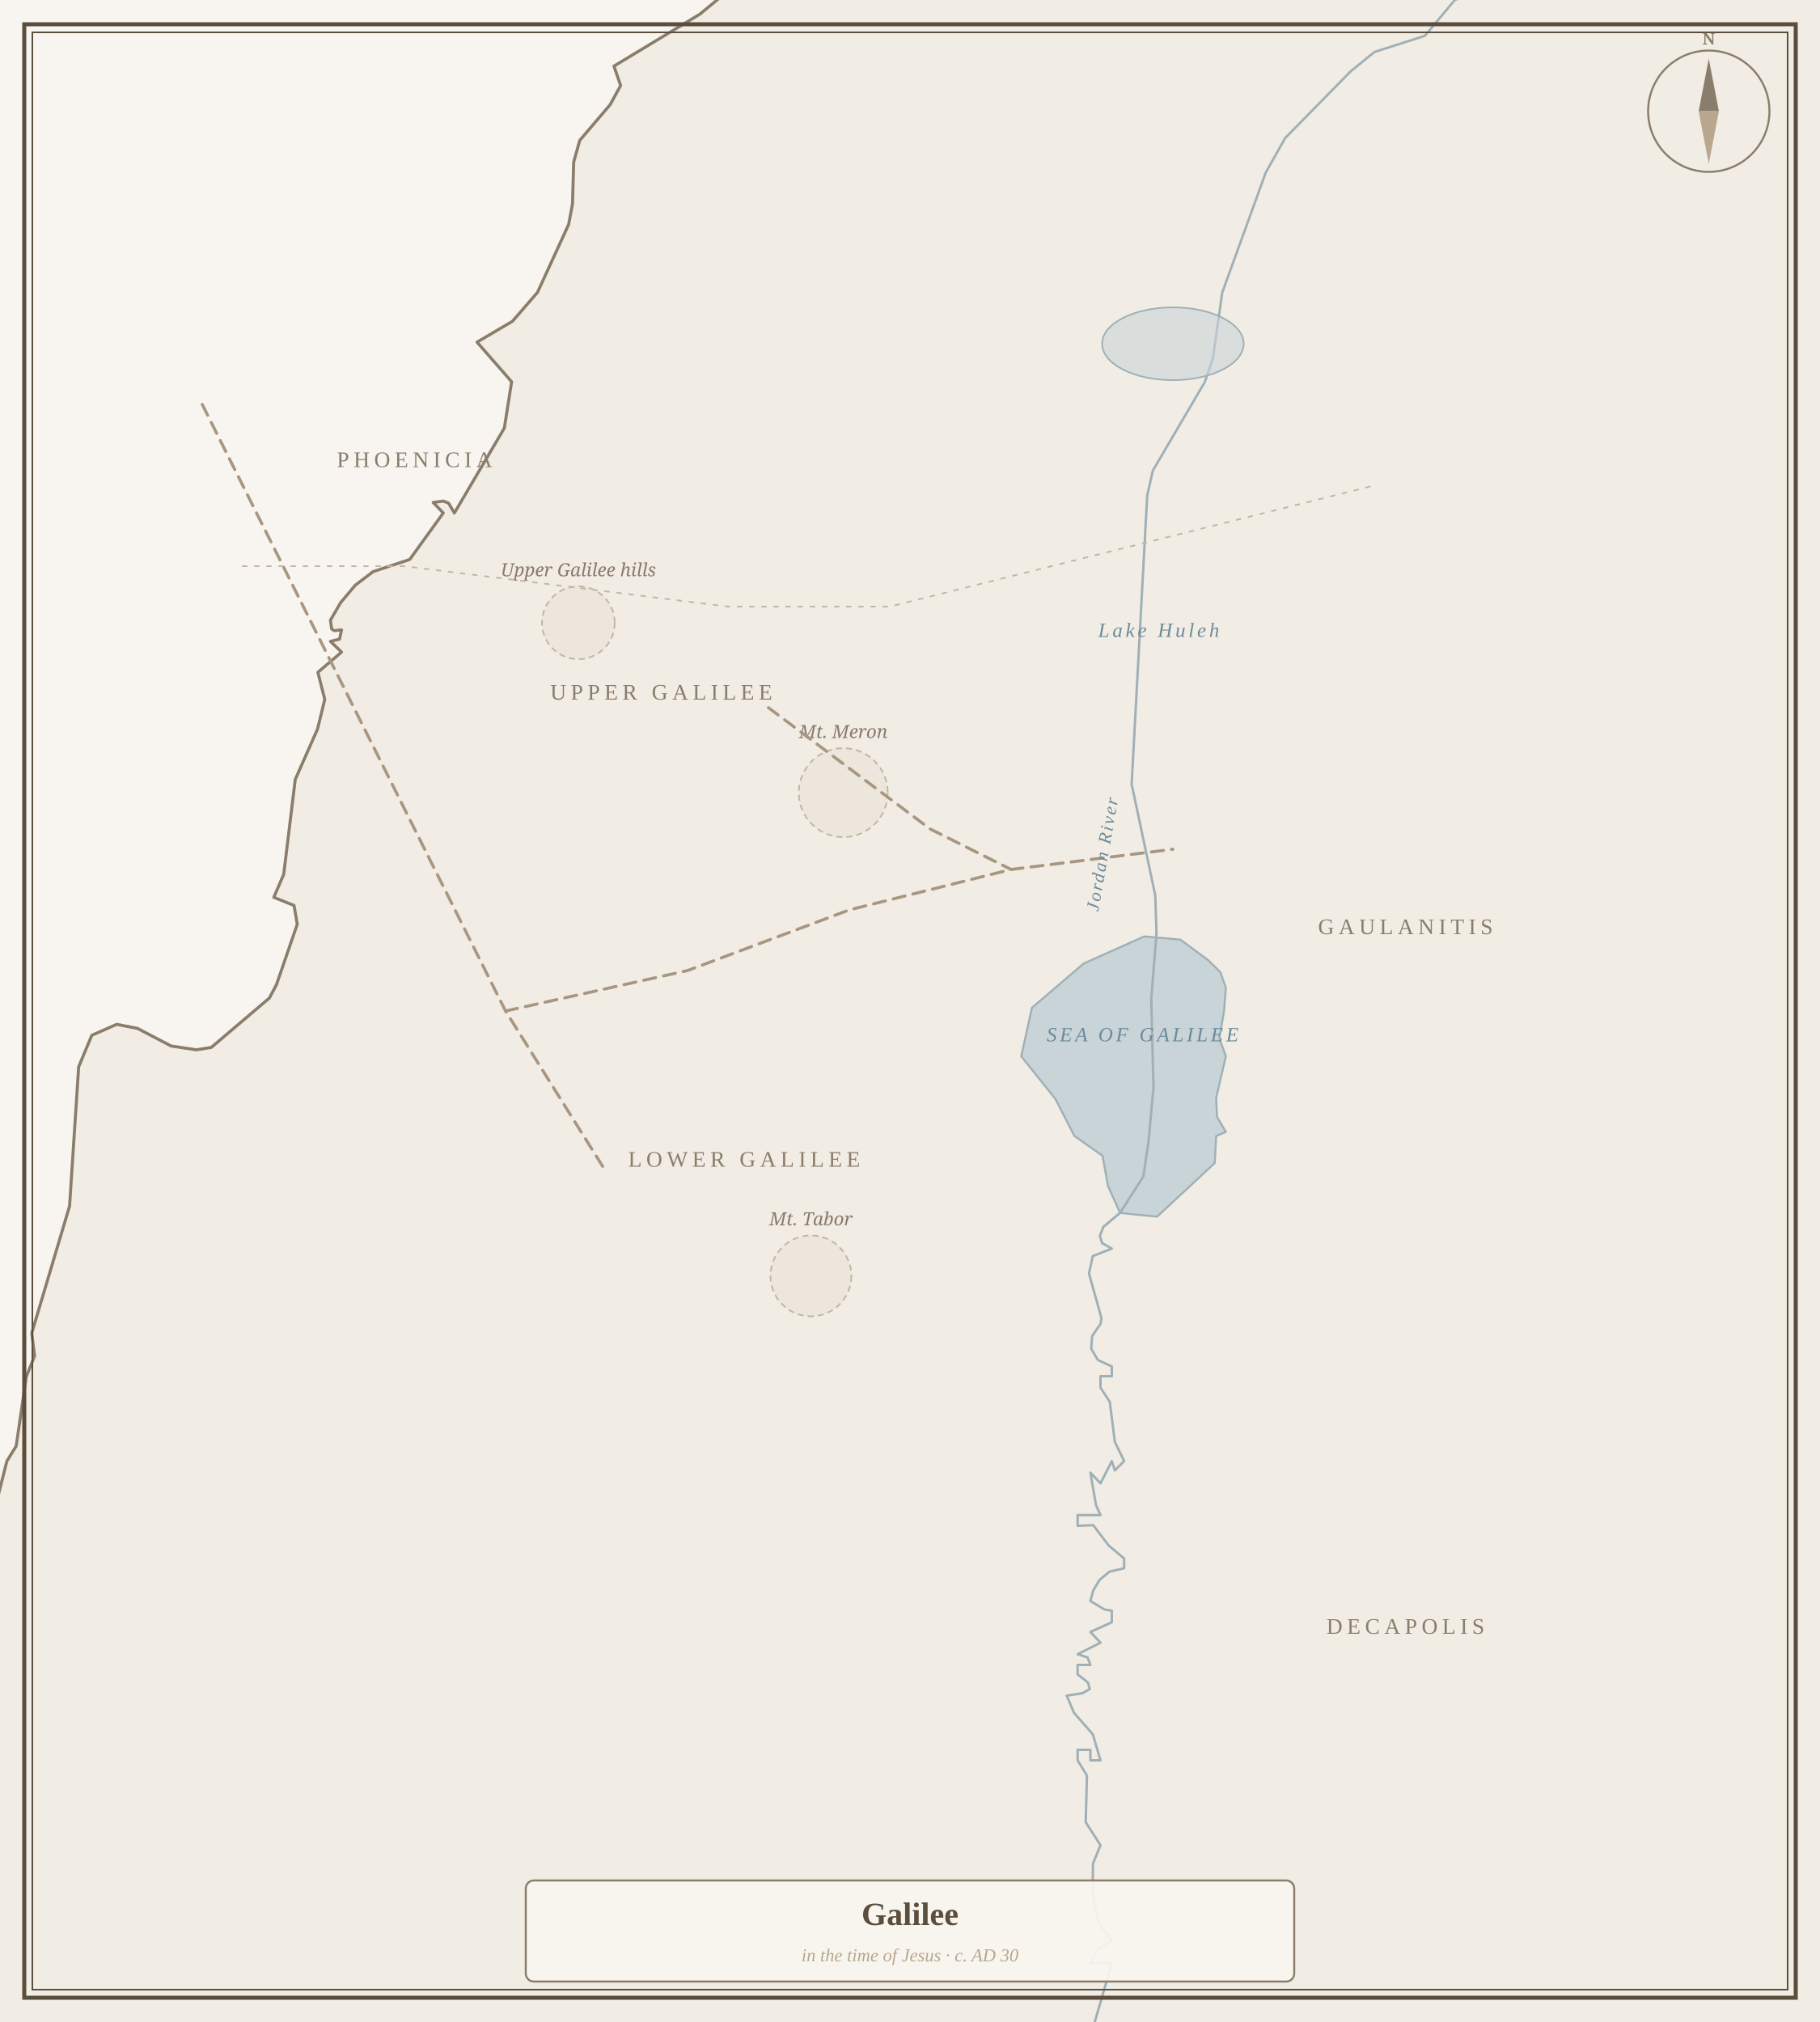
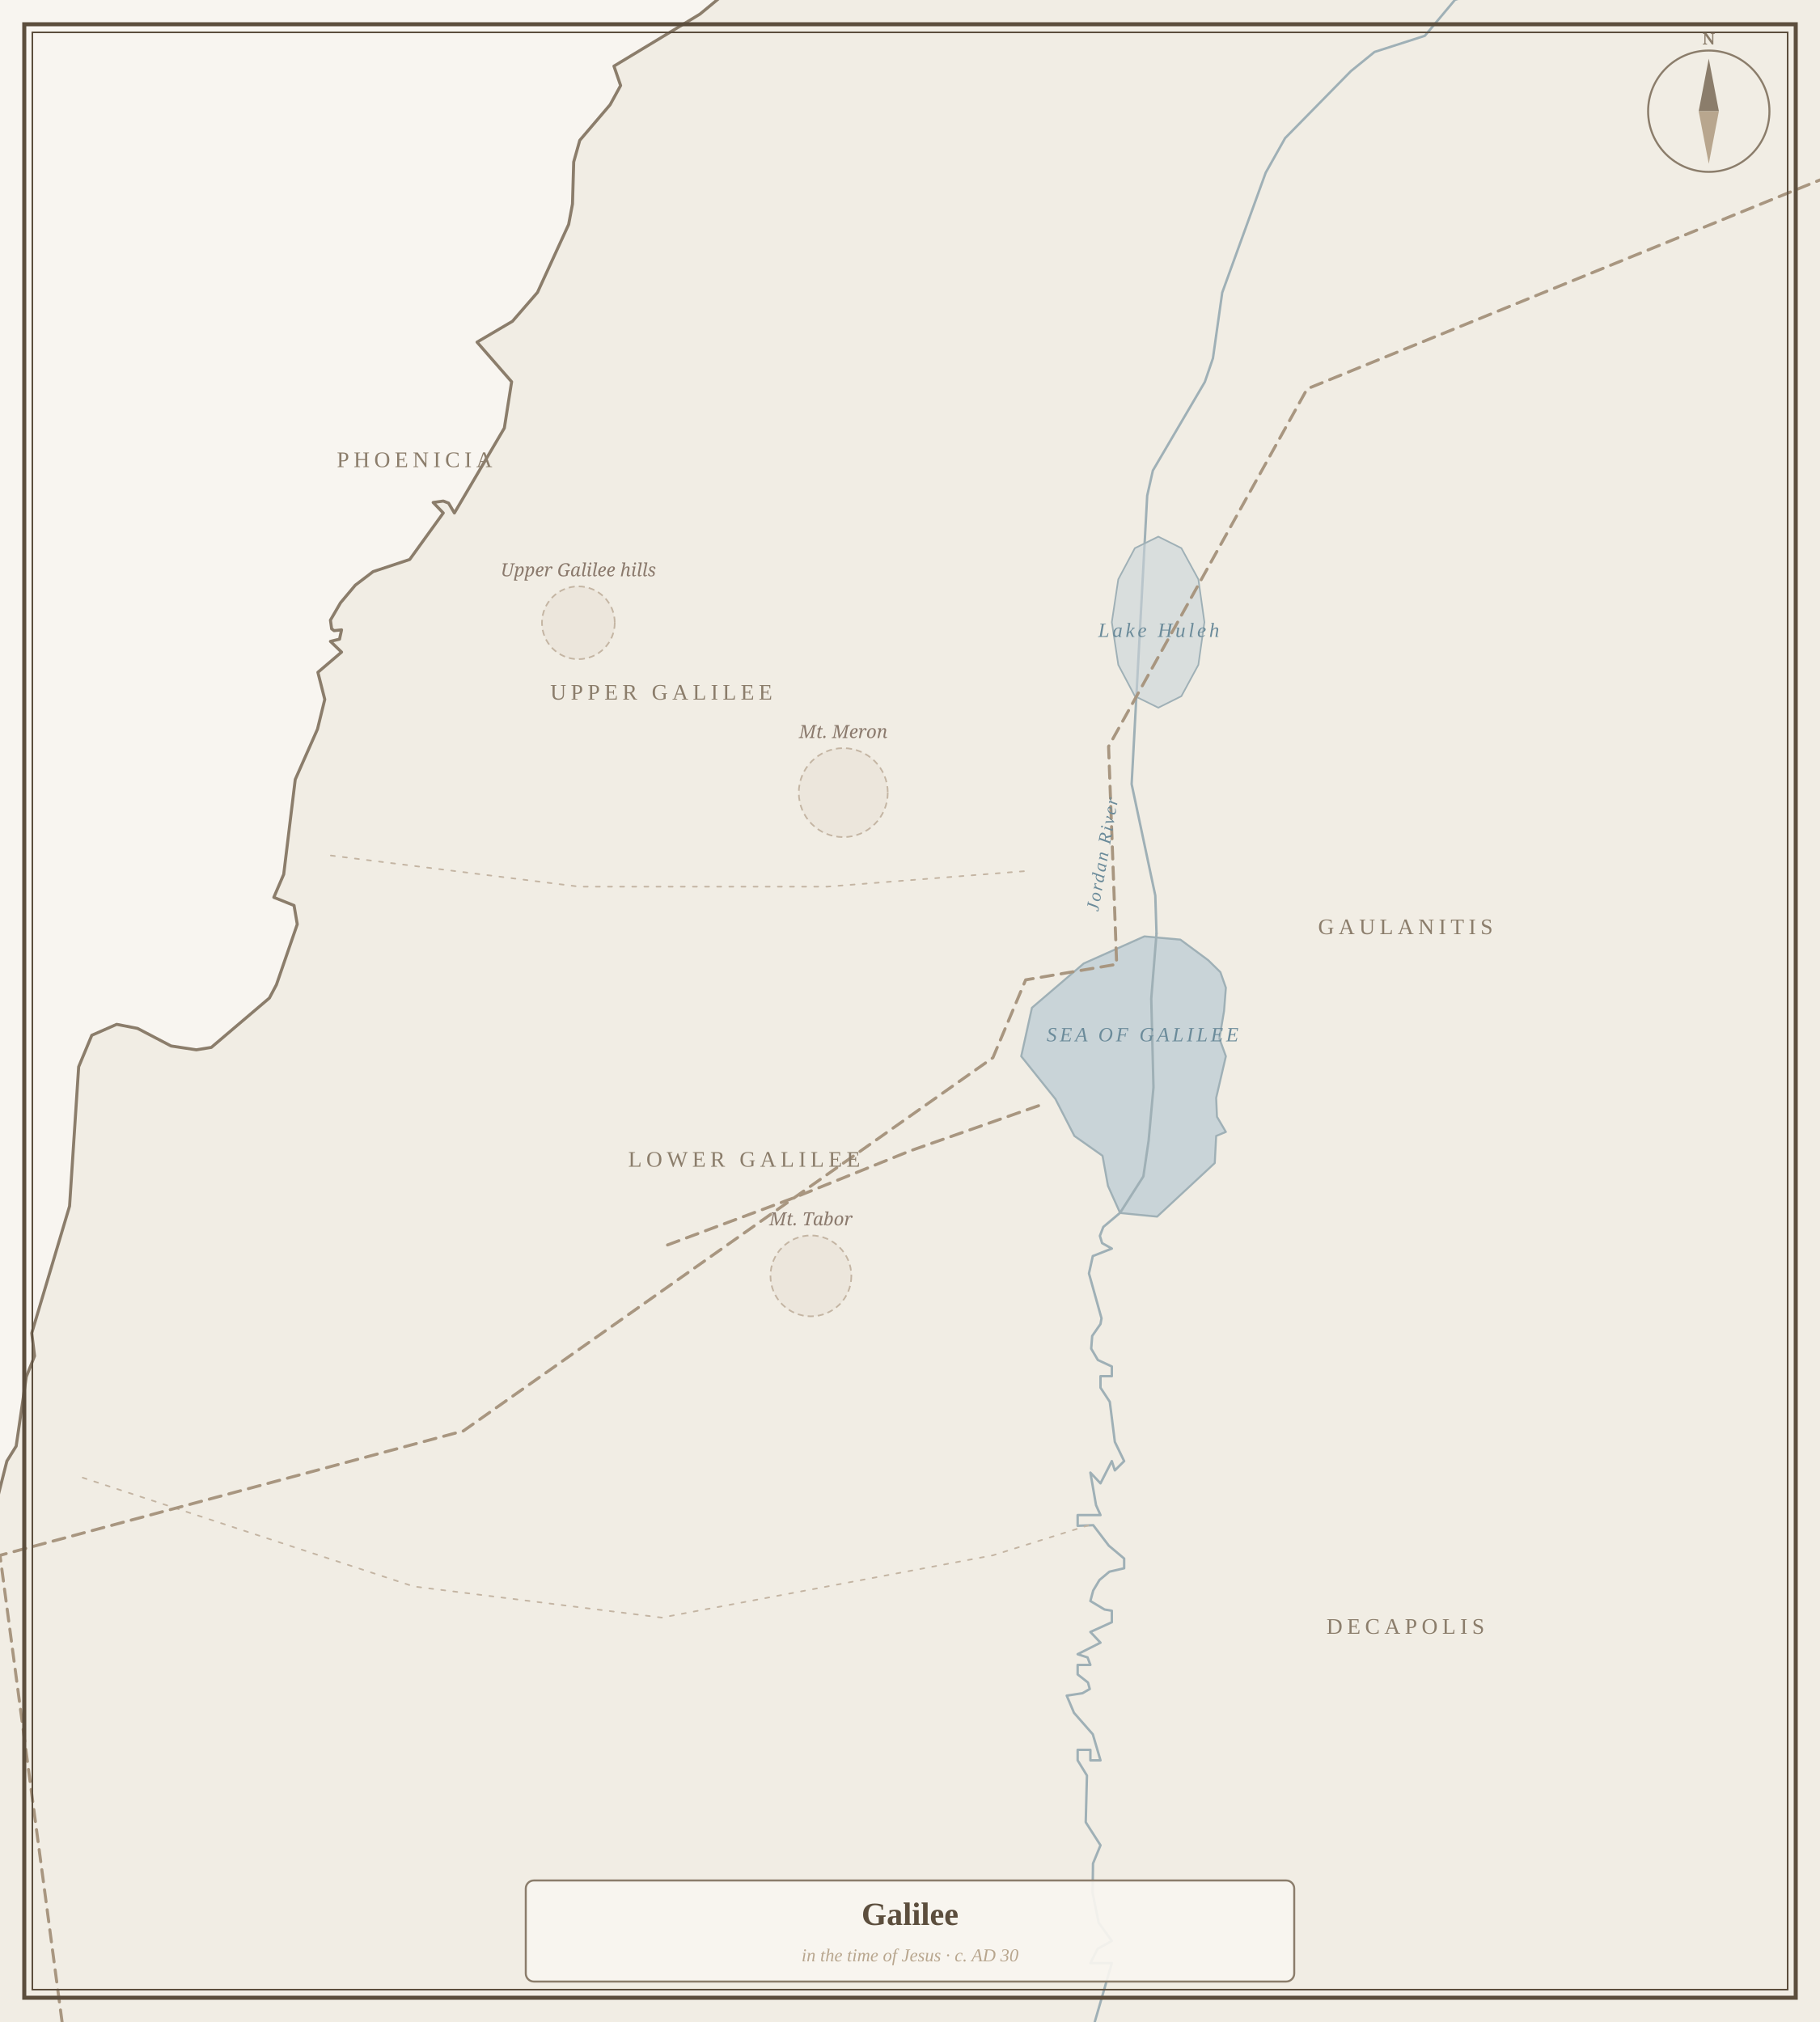
<svg xmlns="http://www.w3.org/2000/svg" viewBox="0 0 900 1000" width="900" height="1000">
  <defs>
    <filter id="parchment-texture">
      <feTurbulence type="fractalNoise" baseFrequency="0.04" numOctaves="3" result="noise" />
      <feColorMatrix type="matrix" values="0 0 0 0 0.95  0 0 0 0 0.93  0 0 0 0 0.89  0 0 0 0.04 0" in="noise" result="tint" />
      <feBlend in="SourceGraphic" in2="tint" mode="multiply" />
    </filter>
  </defs>
  <rect x="0" y="0" width="900" height="1000" fill="#F8F5F0" />
  <polygon points="-45,1050 -45,914.1 3.4,722.6 8,715.2 13,680.9 17.1,670.6 15.7,659.3 34.4,596.5 38.9,527.6 45.4,512 57.7,506.6 68,508.6 84.6,517.3 97.1,519.2 104.5,518 133.2,493.6 136.7,487 147,457.1 145.4,447.8 135.4,443.8 140.3,432.4 146,385.5 157,360.6 160.6,345.9 157.2,332.5 168.9,322.5 163.4,317.2 167.9,316.1 168.9,311.5 165.2,311.9 164,311 163.4,306.7 168.4,298.1 175.7,289.4 184.5,282.7 202.6,276.7 219.2,253.7 214.2,248.5 219.2,247.8 221.8,248.8 224.7,253.7 249.4,211.7 253,188.8 235.9,169.2 253.4,158.9 265.8,144.6 281.2,111 283.1,100.9 283.7,80.1 286.7,69.4 301.7,51.8 306.9,42.3 303.6,32.7 346.1,7 367.5,-10.7 376.7,-33.4 378.4,-43.3 381.5,-50 945,-50 945,1050" fill="#F1EDE4" stroke="none" />
  <polygon points="605.3,500 603,513.6 606.2,522.4 601.4,543 601.8,552.3 606.2,559.8 601.4,561.8 600.7,575.2 572.2,601.7 553.9,599.9 547.9,586.5 545.2,571.6 531.3,561.8 521.9,543.5 505,522.4 510.3,498.4 535.9,476.5 565.9,463.1 583.7,464.7 597.5,474.9 603.5,480.8 606.2,488.5 605.3,500" fill="#C9D4D8" stroke="#9FB0B6" stroke-width="1" stroke-linejoin="round" />
  <polyline points="571.9,461.7 569.3,493.9 570.4,537.8 568,564.1 565.4,581.8 553.9,599.8" fill="none" stroke="#9FB0B6" stroke-width="1.2" stroke-linecap="round" stroke-linejoin="round" />
  <polyline points="756.9,-50 749.7,-40.6 739.2,-8.8 732.4,-4.1 719.5,-0.1 704.6,17.7 679.7,25.7 668,35.2 635.5,68.3 625.9,85.4 604.4,144.7 599.8,177.2 595.8,188.9 570.1,232.7 567.3,245.1 559.6,387.8 571.3,442.9 571.9,461.7" fill="none" stroke="#9FB0B6" stroke-width="1.2" stroke-linecap="round" stroke-linejoin="round" />
  <polyline points="553.9,599.8 545.6,606.8 543.9,611.2 545,614.8 549.8,617.5 540.4,621.2 538.5,629.8 544.7,652 544.2,654.8 540.1,660.7 539.6,667 542.9,672.6 549.8,675.8 549.8,680.6 544.2,680.6 544.2,686.3 548.8,693.3 551.3,713.1 555.9,722.6 551.3,727.2 549.8,722.6 544.2,733.6 539.2,728.3 542,744.4 544.2,749.3 532.9,749.3 532.9,754.6 540.6,754.3 548.3,764.4 555.9,770.8 555.9,775.6 548.6,777.3 543.7,781.4 540.6,786.6 539.2,791.8 546.2,796 549.8,796.6 549.8,802.3 539.2,807.1 544.2,812.4 532.9,818.1 537.8,819.7 539.2,823.4 532.9,823.4 532.9,828.1 538,832.1 538.9,835.3 535.3,837.4 527.5,838.6 531.1,847.1 540.4,857.7 544.2,870.6 539.2,870.6 539.2,865.4 532.9,865.4 532.9,870.6 537.5,878.1 536.9,901.2 544.2,912.6 540.5,921.6 540.3,936.2 543.3,950.9 549.8,959.9 542.8,963.8 539.2,970.9 549.8,970.9 535.7,1019.5 539.2,1028.6 539.2,1034.4 532.4,1037.1 528.7,1040.6 528.7,1044.8 532.7,1050" fill="none" stroke="#9FB0B6" stroke-width="1.2" stroke-linecap="round" stroke-linejoin="round" />
  <polygon points="-45,1050 -45,914.1 3.4,722.6 8,715.2 13,680.9 17.1,670.6 15.7,659.3 34.4,596.5 38.9,527.6 45.4,512 57.7,506.6 68,508.6 84.6,517.3 97.1,519.2 104.5,518 133.2,493.6 136.7,487 147,457.1 145.4,447.8 135.4,443.8 140.3,432.4 146,385.5 157,360.6 160.6,345.9 157.2,332.5 168.9,322.5 163.4,317.2 167.9,316.1 168.9,311.5 165.2,311.9 164,311 163.4,306.7 168.4,298.1 175.7,289.4 184.5,282.7 202.6,276.7 219.2,253.7 214.2,248.5 219.2,247.8 221.8,248.8 224.7,253.7 249.4,211.7 253,188.8 235.9,169.2 253.4,158.9 265.8,144.6 281.2,111 283.1,100.9 283.7,80.1 286.7,69.4 301.7,51.8 306.9,42.3 303.6,32.7 346.1,7 367.5,-10.7 376.7,-33.4 378.4,-43.3 381.5,-50 945,-50 945,1050" fill="none" stroke="#8B7D6B" stroke-width="1.5" stroke-linejoin="round" />
  <circle cx="417" cy="392" r="22" fill="rgba(196,181,163,0.12)" stroke="#C4B5A3" stroke-width="0.8" stroke-dasharray="3,2" />
  <text x="417" y="365" text-anchor="middle" font-family="Georgia, serif" font-style="italic" font-size="9" fill="#8B7A6D">Mt. Meron</text>
  <circle cx="401" cy="631" r="20" fill="rgba(196,181,163,0.12)" stroke="#C4B5A3" stroke-width="0.8" stroke-dasharray="3,2" />
  <text x="401" y="606" text-anchor="middle" font-family="Georgia, serif" font-style="italic" font-size="9" fill="#8B7A6D">Mt. Tabor</text>
  <circle cx="286" cy="308" r="18" fill="rgba(196,181,163,0.12)" stroke="#C4B5A3" stroke-width="0.8" stroke-dasharray="3,2" />
  <text x="286" y="285" text-anchor="middle" font-family="Georgia, serif" font-style="italic" font-size="9" fill="#8B7A6D">Upper Galilee hills</text>
-   <g id="overlay-galilee" fill="none" stroke="#A89680" stroke-width="1.5" stroke-dasharray="6,4" stroke-linecap="round" stroke-linejoin="round">
-     <polyline points="100,200 150,300 200,400 250,500 300,580" />
-     <polyline points="250,500 340,480 420,450 500,430 580,420" />
-     <polyline points="380,350 420,380 460,410 500,430" />
+   <g id="geo-lakes">
+     <polygon fill="#C9D4D8" fill-opacity="0.6" stroke="#9FB0B6" stroke-width="0.8" points="595.6,307.7 592.6,286.5 584.2,271.1 572.8,265.4 561.2,271.1 553,286.5 549.8,307.7 553,328.8 561.2,344.3 572.8,350 584.2,344.3 592.6,328.8" />
  </g>
-   <g fill="#C9D4D8" fill-opacity="0.6" stroke="#9FB0B6" stroke-width="0.8">
-     <ellipse cx="580" cy="170" rx="35" ry="18" />
+   <g id="geo-boundaries" fill="none" stroke="#C4B5A3" stroke-width="0.8" stroke-dasharray="2,4" stroke-linecap="round">
+     <polyline points="40.9,730.8 204.6,784.6 327.2,800 491,769.2 540,753.8" />
+     <polyline points="163.6,423.1 286.4,438.5 409.1,438.5 507.2,430.8" />
  </g>
-   <g fill="none" stroke="#C4B5A3" stroke-width="0.8" stroke-dasharray="2,4" stroke-linecap="round">
-     <polyline points="120,280 200,280 280,290 360,300 440,300 520,280 600,260 680,240" />
+   <g id="geo-roads" fill="none" stroke="#A89680" stroke-width="1.5" stroke-dasharray="6,4" stroke-linecap="round" stroke-linejoin="round">
+     <polyline points="30.7,1000 0,769.2 229.1,707.7 491,523.1 507.2,484.6 552.2,476.9 548.2,369.2 646.4,192.3 900,89" />
+     <polyline points="330.1,615.7 392.8,592.3 450,569.2 515.4,546.2" />
  </g>
  <text x="565" y="515" text-anchor="middle" font-family="Georgia, 'Times New Roman', serif" font-size="10" font-style="italic" font-weight="normal" letter-spacing="0.15em" fill="#6B8B9A">SEA OF GALILEE</text>
  <text x="327" y="346" text-anchor="middle" font-family="Georgia, 'Times New Roman', serif" font-size="11" font-style="normal" font-weight="normal" letter-spacing="0.2em" fill="#8B7D6B">UPPER GALILEE</text>
  <text x="368" y="577" text-anchor="middle" font-family="Georgia, 'Times New Roman', serif" font-size="11" font-style="normal" font-weight="normal" letter-spacing="0.2em" fill="#8B7D6B">LOWER GALILEE</text>
  <text x="548" y="423" text-anchor="middle" font-family="Georgia, 'Times New Roman', serif" font-size="9" font-style="italic" font-weight="normal" letter-spacing="0.1em" fill="#6B8B9A" transform="rotate(-80, 548, 423)">Jordan River</text>
  <text x="573" y="315" text-anchor="middle" font-family="Georgia, 'Times New Roman', serif" font-size="10" font-style="italic" font-weight="normal" letter-spacing="0.15em" fill="#6B8B9A">Lake Huleh</text>
  <text x="205" y="231" text-anchor="middle" font-family="Georgia, 'Times New Roman', serif" font-size="11" font-style="normal" font-weight="normal" letter-spacing="0.2em" fill="#8B7D6B">PHOENICIA</text>
  <text x="695" y="462" text-anchor="middle" font-family="Georgia, 'Times New Roman', serif" font-size="11" font-style="normal" font-weight="normal" letter-spacing="0.2em" fill="#8B7D6B">GAULANITIS</text>
  <text x="695" y="808" text-anchor="middle" font-family="Georgia, 'Times New Roman', serif" font-size="11" font-style="normal" font-weight="normal" letter-spacing="0.2em" fill="#8B7D6B">DECAPOLIS</text>
  <rect x="12" y="12" width="876" height="976" fill="none" stroke="#5C4E3D" stroke-width="2" />
  <rect x="16" y="16" width="868" height="968" fill="none" stroke="#5C4E3D" stroke-width="0.8" />
  <rect x="260" y="930" width="380" height="50" rx="4" fill="rgba(248,245,240,0.92)" stroke="#8B7D6B" stroke-width="1" />
  <text x="450" y="952" text-anchor="middle" font-family="Georgia, 'Times New Roman', serif" font-size="16" font-weight="bold" fill="#5C4E3D">Galilee</text>
  <text x="450" y="970" text-anchor="middle" font-family="Georgia, 'Times New Roman', serif" font-size="9" font-style="italic" fill="#B8A68E">in the time of Jesus · c. AD 30</text>
  <circle cx="845" cy="55" r="30" fill="#F1EDE4" stroke="#8B7D6B" stroke-width="1" />
  <polygon points="845,29 840,55 850,55" fill="#8B7D6B" />
  <polygon points="845,81 840,55 850,55" fill="#B8A68E" />
  <text x="845" y="22" text-anchor="middle" font-family="Georgia, serif" font-size="8" font-weight="bold" fill="#8B7D6B">N</text>
</svg>
